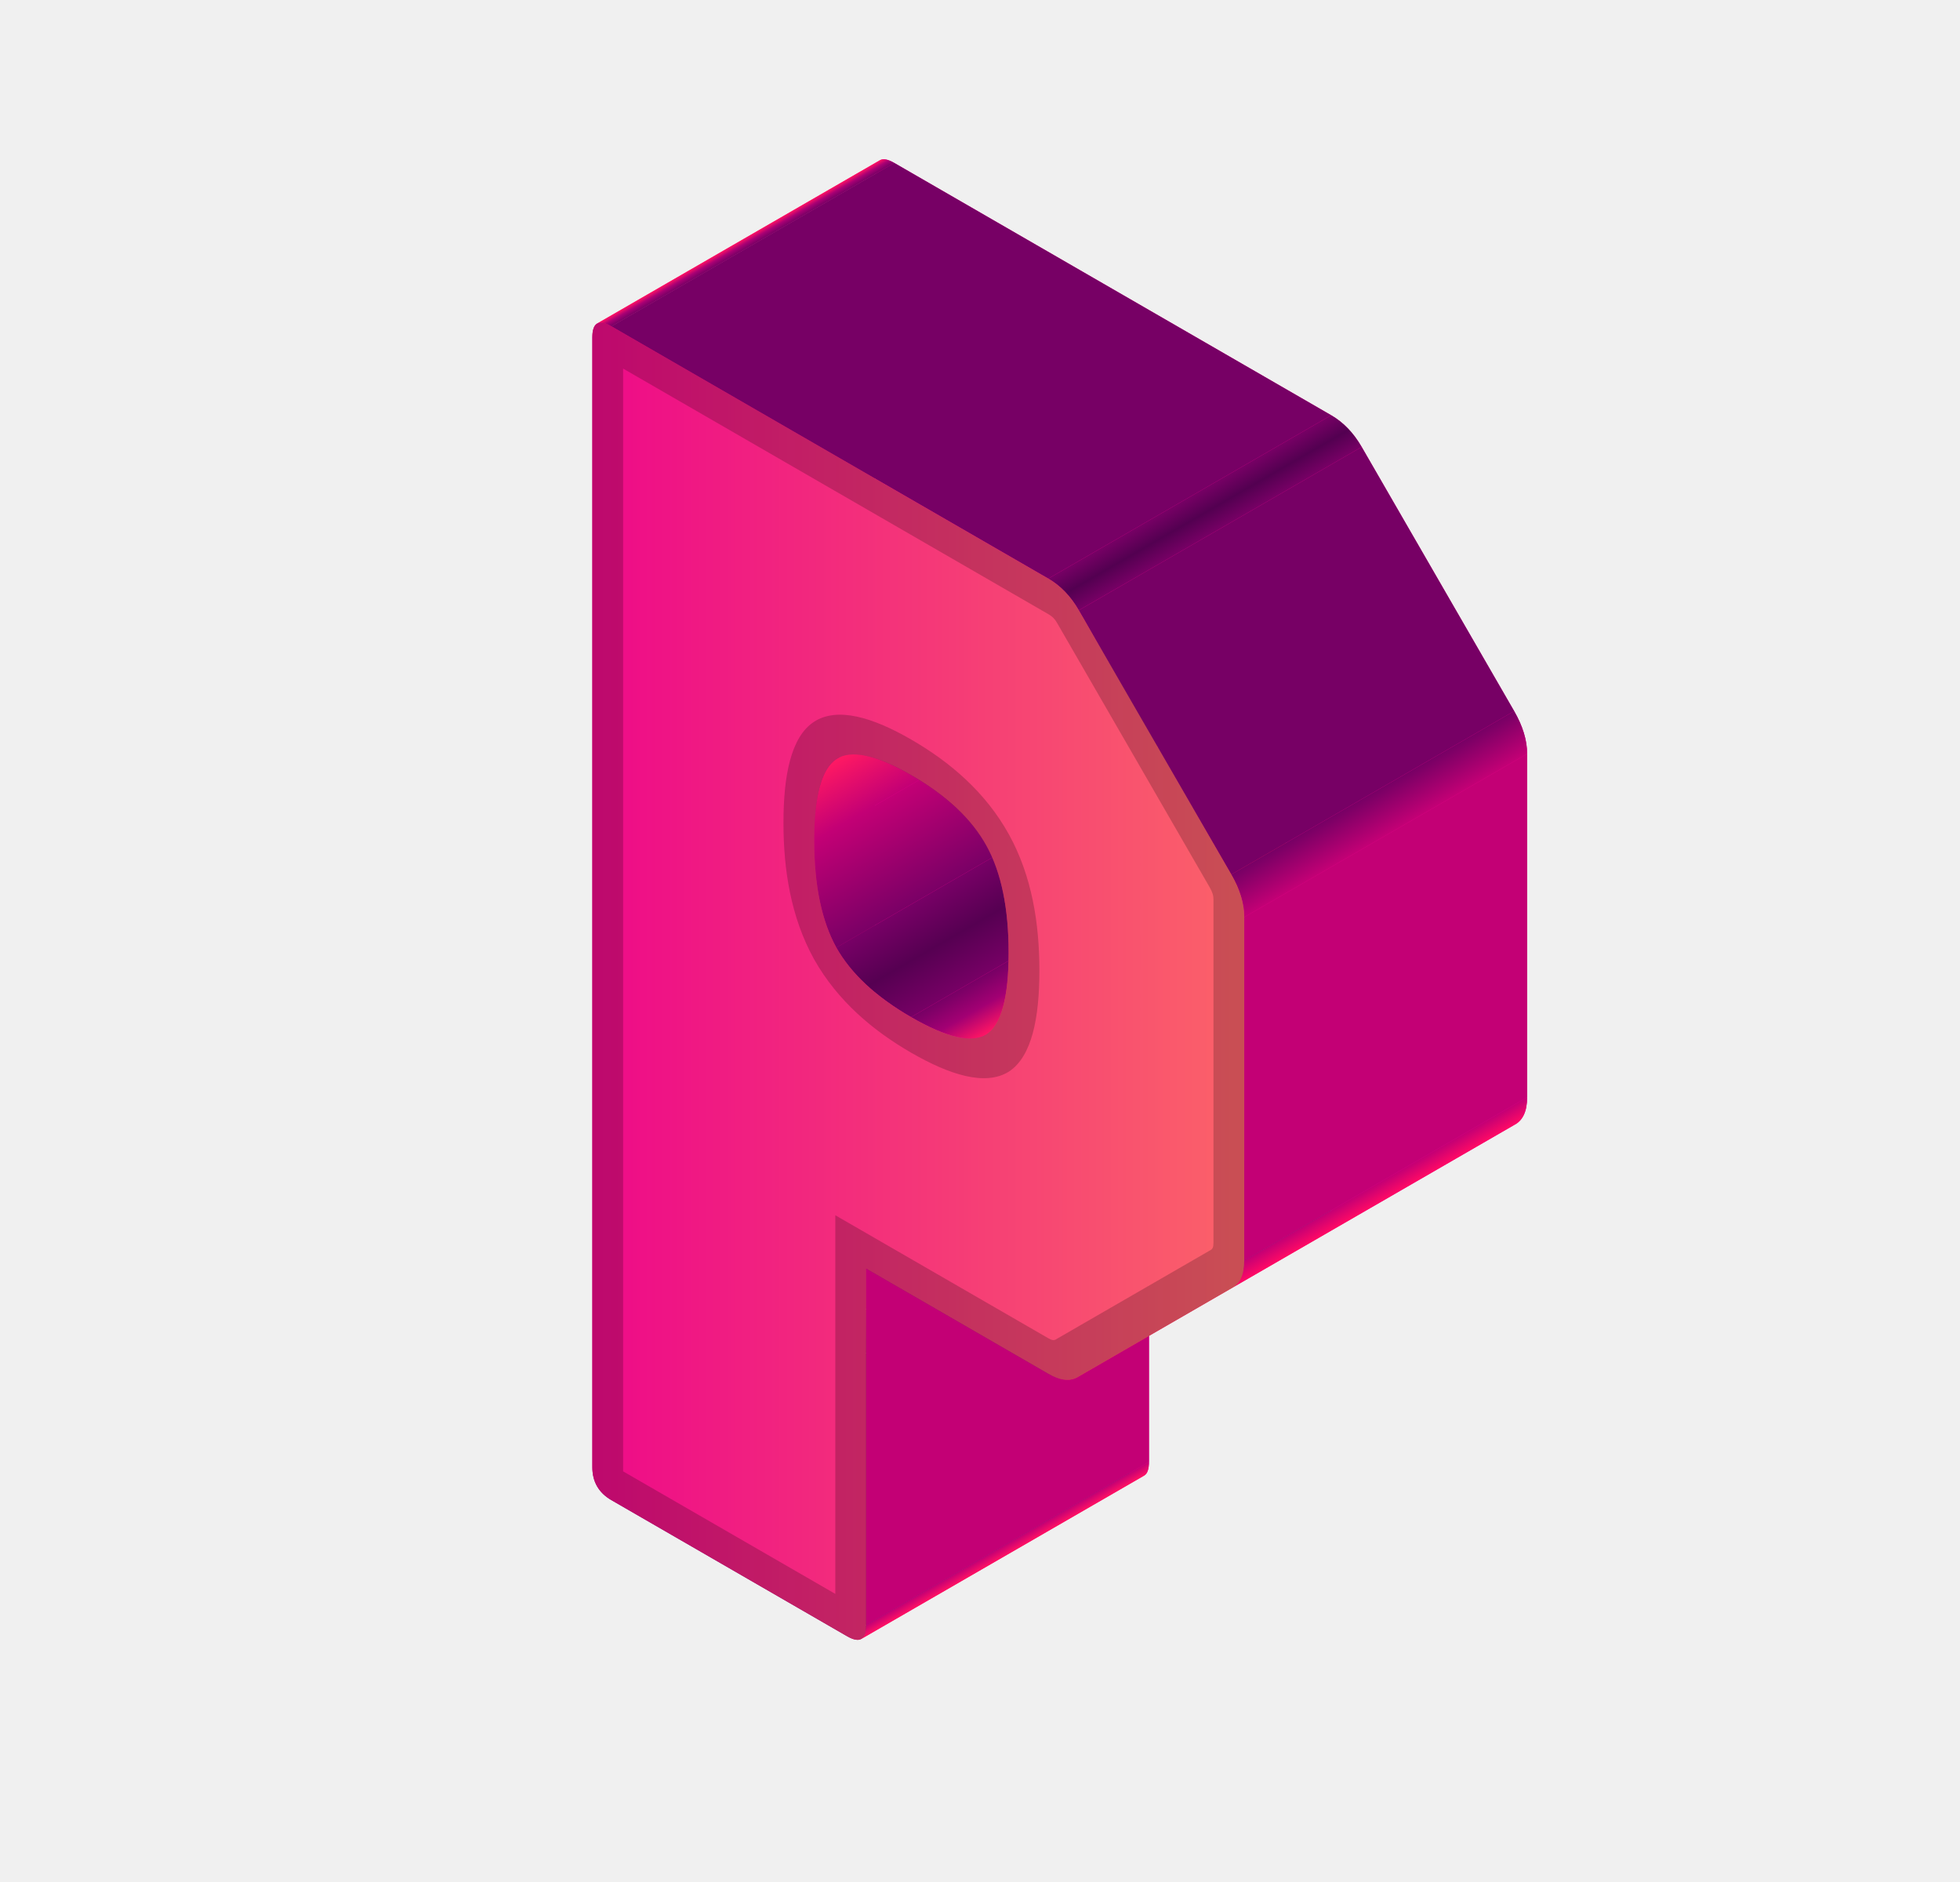
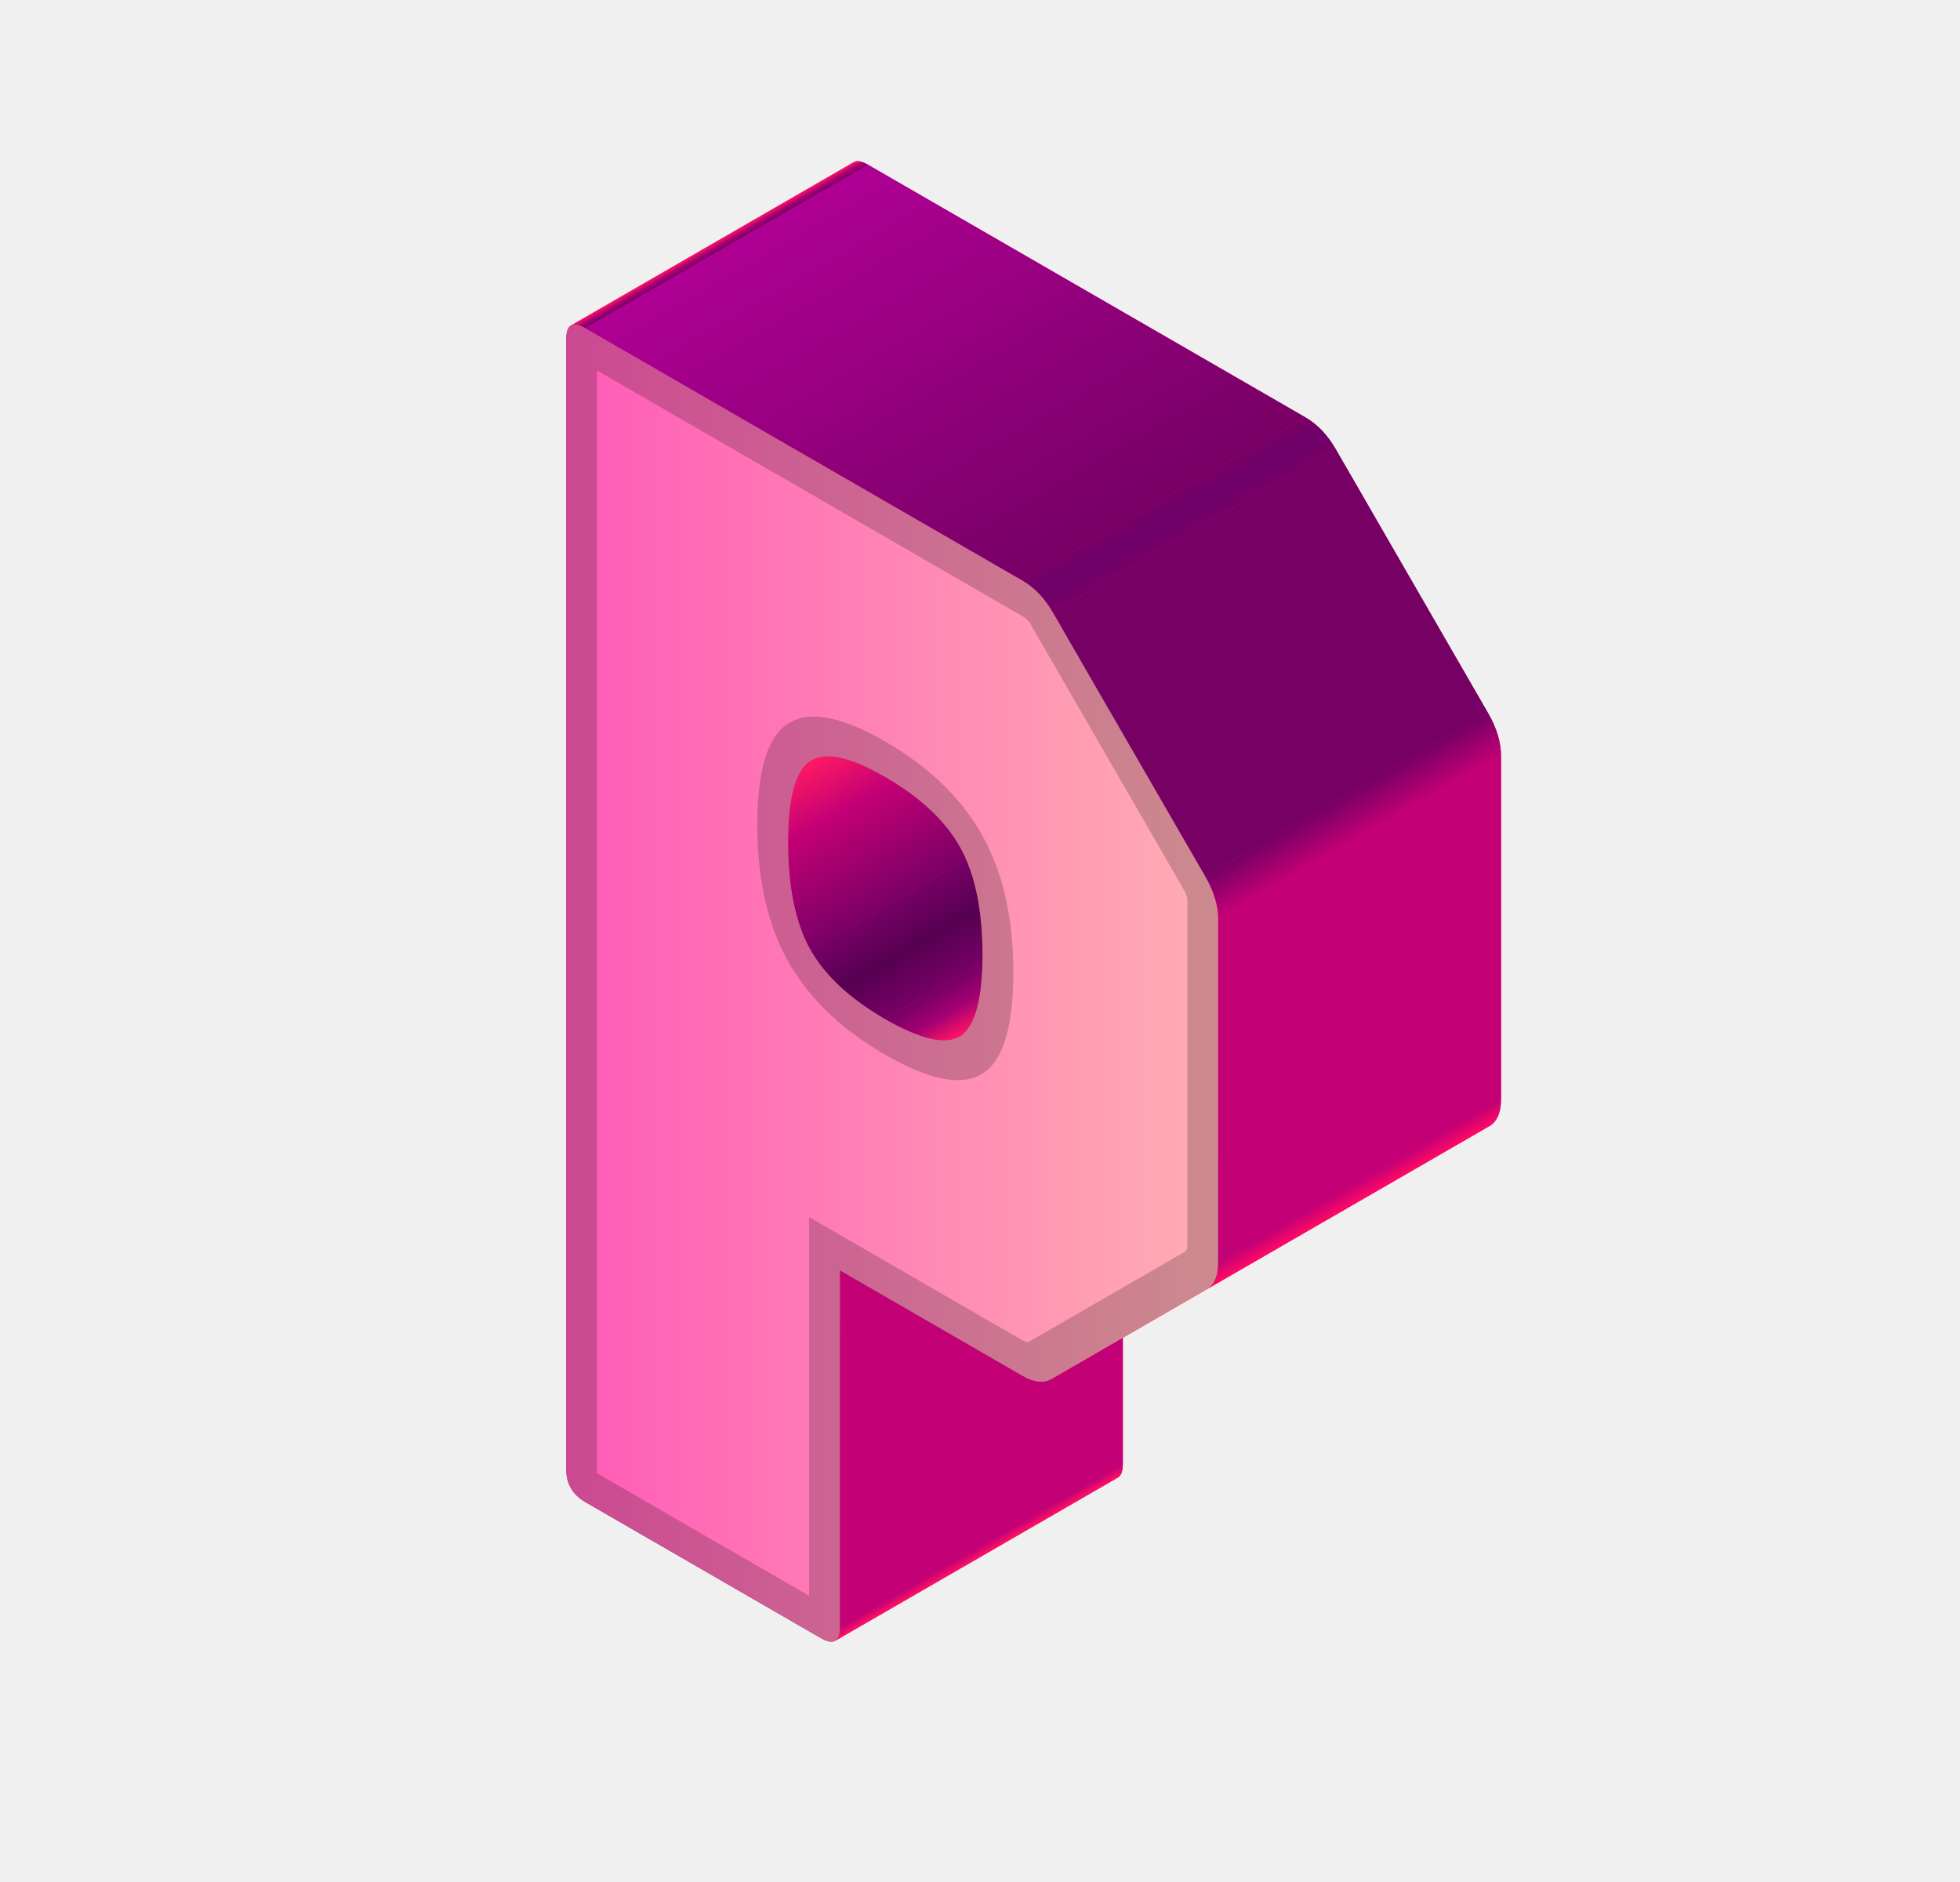
<svg xmlns="http://www.w3.org/2000/svg" width="450" height="432" viewBox="0 0 450 432" fill="none">
-   <path d="M205.327 306.842C202.41 305.157 200.951 302.631 200.951 299.262V39.931C200.951 38.247 201.316 37.194 202.045 36.773C202.774 36.352 203.869 36.563 205.327 37.405L305.63 95.315C308.431 96.932 310.765 99.357 312.632 102.591L347.641 163.23C349.625 166.666 350.617 169.934 350.617 173.033V251.863C350.617 255.097 349.625 257.219 347.641 258.23C347.641 258.23 338.889 263.283 330.137 268.336C321.384 273.389 312.632 278.443 312.632 278.443C310.765 279.655 308.431 279.453 305.63 277.836L263.793 253.682V335.544C263.793 337.228 263.429 338.281 262.699 338.702C261.97 339.123 260.876 338.913 259.417 338.07L205.327 306.842ZM274.121 195.974C282.29 200.691 288.067 202.004 291.451 199.916C294.835 197.692 296.527 191.46 296.527 181.219C296.527 170.978 294.835 162.792 291.451 156.66C288.067 150.529 282.29 145.105 274.121 140.389C266.069 135.74 260.351 134.527 256.967 136.751C253.582 138.974 251.89 145.207 251.89 155.448C251.89 165.689 253.582 173.875 256.967 180.006C260.351 186.003 266.069 191.325 274.121 195.974Z" fill="#EC008C" />
-   <path d="M136 336.762C136 340.131 137.459 342.657 140.376 344.342L205.328 306.842C202.411 305.157 200.952 302.631 200.952 299.262L136 336.762Z" fill="url(#paint0_linear_2111_3762)" />
-   <path d="M140.377 344.342L194.467 375.57L259.419 338.07L205.329 306.842L140.377 344.342Z" fill="url(#paint1_linear_2111_3762)" />
-   <path d="M194.467 375.57C195.926 376.413 197.02 376.623 197.749 376.202L262.701 338.702C261.971 339.123 260.877 338.912 259.419 338.07L194.467 375.57Z" fill="url(#paint2_linear_2111_3762)" />
-   <path d="M197.748 376.202C198.477 375.781 198.842 374.728 198.842 373.044L263.794 335.544C263.794 337.228 263.429 338.281 262.7 338.702L197.748 376.202Z" fill="url(#paint3_linear_2111_3762)" />
-   <path d="M198.842 373.044V291.182L263.794 253.682V335.544L198.842 373.044Z" fill="url(#paint4_linear_2111_3762)" />
-   <path d="M136 77.431V336.762L200.952 299.262V39.931L136 77.431Z" fill="url(#paint5_linear_2111_3762)" />
-   <path d="M198.842 291.182L240.678 315.336L305.63 277.836L263.794 253.682L198.842 291.182Z" fill="url(#paint6_linear_2111_3762)" />
-   <path d="M247.68 315.943C245.812 317.155 243.479 316.953 240.678 315.336L305.63 277.836C308.206 279.324 310.388 279.614 312.174 278.706L312.632 278.443C312.482 278.54 312.33 278.628 312.174 278.706L247.68 315.943Z" fill="url(#paint7_linear_2111_3762)" />
-   <path d="M209.17 233.474C201.118 228.825 195.4 223.503 192.016 217.506L256.968 180.006C260.352 186.003 266.07 191.325 274.122 195.974L209.17 233.474Z" fill="url(#paint8_linear_2111_3762)" />
-   <path d="M192.016 217.506C188.632 211.375 186.939 203.189 186.939 192.948L251.891 155.448C251.891 165.689 253.583 173.875 256.968 180.006L192.016 217.506Z" fill="url(#paint9_linear_2111_3762)" />
-   <path d="M226.5 237.416C223.115 239.505 217.339 238.191 209.17 233.474L274.122 195.974C282.061 200.558 287.74 201.928 291.16 200.084L291.452 199.916C291.356 199.975 291.259 200.031 291.16 200.084L226.5 237.416Z" fill="url(#paint10_linear_2111_3762)" />
-   <path d="M186.939 192.948C186.939 182.707 188.632 176.474 192.016 174.251L256.968 136.751C253.583 138.974 251.891 145.207 251.891 155.448L186.939 192.948Z" fill="url(#paint11_linear_2111_3762)" />
-   <path d="M137.094 74.273C136.365 74.695 136 75.747 136 77.432L200.952 39.932C200.952 38.247 201.317 37.195 202.046 36.773L137.094 74.273Z" fill="url(#paint12_linear_2111_3762)" />
-   <path d="M140.376 74.905C138.917 74.063 137.823 73.852 137.094 74.273L202.046 36.773C202.775 36.352 203.869 36.563 205.328 37.405L140.376 74.905Z" fill="url(#paint13_linear_2111_3762)" />
-   <path d="M231.576 218.719C231.576 228.96 229.884 235.192 226.5 237.416L291.452 199.916C294.836 197.692 296.528 191.46 296.528 181.219L231.576 218.719Z" fill="url(#paint14_linear_2111_3762)" />
-   <path d="M209.17 177.889C201.572 173.502 196.052 172.175 192.61 173.908L192.016 174.251C192.206 174.126 192.404 174.011 192.61 173.908L256.968 136.751C260.352 134.527 266.07 135.74 274.122 140.389L209.17 177.889Z" fill="url(#paint15_linear_2111_3762)" />
-   <path d="M226.5 194.16C229.884 200.292 231.576 208.478 231.576 218.719L296.528 181.219C296.528 170.978 294.836 162.792 291.452 156.66L226.5 194.16Z" fill="url(#paint16_linear_2111_3762)" />
-   <path d="M209.17 177.889C217.339 182.605 223.115 188.029 226.5 194.16L291.452 156.66C288.067 150.529 282.291 145.105 274.122 140.389L209.17 177.889Z" fill="url(#paint17_linear_2111_3762)" />
-   <path d="M283.147 295.466C284.826 294.373 285.665 292.338 285.665 289.363L350.617 251.863C350.617 255.097 349.625 257.219 347.641 258.23L283.147 295.466C283.001 295.561 282.848 295.649 282.689 295.73L283.147 295.466Z" fill="url(#paint18_linear_2111_3762)" />
-   <path d="M240.679 132.815L140.377 74.905L205.329 37.405L305.631 95.315L240.679 132.815Z" fill="url(#paint19_linear_2111_3762)" />
-   <path d="M285.666 289.363V210.533L350.618 173.033V251.863L285.666 289.363Z" fill="url(#paint20_linear_2111_3762)" />
-   <path d="M247.68 140.091C245.812 136.857 243.479 134.432 240.678 132.815L305.63 95.315C308.43 96.932 310.764 99.357 312.632 102.591L247.68 140.091Z" fill="url(#paint21_linear_2111_3762)" />
-   <path d="M285.665 210.533C285.665 207.434 284.673 204.166 282.689 200.73L347.641 163.23C349.625 166.666 350.617 169.934 350.617 173.033L285.665 210.533Z" fill="url(#paint22_linear_2111_3762)" />
-   <path d="M282.689 200.73L247.68 140.091L312.632 102.591L347.641 163.23L282.689 200.73Z" fill="url(#paint23_linear_2111_3762)" />
+   <path d="M199.327 307.279C196.41 305.594 194.951 303.068 194.951 299.699V40.369C194.951 38.684 195.316 37.632 196.045 37.211C196.774 36.789 197.869 37 199.327 37.842L299.63 95.752C302.431 97.369 304.765 99.794 306.632 103.028L341.641 163.667C343.625 167.103 344.617 170.371 344.617 173.47V252.3C344.617 255.534 343.625 257.656 341.641 258.667C341.641 258.667 332.889 263.72 324.137 268.773C315.384 273.827 306.632 278.88 306.632 278.88C304.765 280.093 302.431 279.89 299.63 278.273L257.793 254.119V335.981C257.793 337.665 257.429 338.718 256.699 339.139C255.97 339.56 254.876 339.35 253.417 338.508L199.327 307.279ZM268.121 196.412C276.29 201.128 282.067 202.442 285.451 200.353C288.835 198.13 290.527 191.897 290.527 181.656C290.527 171.415 288.835 163.229 285.451 157.098C282.067 150.966 276.29 145.543 268.121 140.826C260.069 136.177 254.351 134.965 250.967 137.188C247.582 139.412 245.89 145.644 245.89 155.885C245.89 166.126 247.582 174.312 250.967 180.443C254.351 186.44 260.069 191.763 268.121 196.412Z" fill="#EC008C" />
+   <path d="M130 337.199C130 340.568 131.459 343.094 134.376 344.779L199.328 307.279C196.411 305.594 194.952 303.068 194.952 299.699L130 337.199Z" fill="url(#paint0_linear_2111_3762)" />
+   <path d="M134.377 344.779L188.467 376.008L253.419 338.508L199.329 307.279L134.377 344.779Z" fill="url(#paint1_linear_2111_3762)" />
+   <path d="M188.467 376.008C189.926 376.85 191.02 377.06 191.749 376.639L256.701 339.139C255.971 339.56 254.877 339.35 253.419 338.508L188.467 376.008Z" fill="url(#paint2_linear_2111_3762)" />
+   <path d="M191.748 376.639C192.477 376.218 192.842 375.165 192.842 373.481L257.794 335.981C257.794 337.665 257.429 338.718 256.7 339.139L191.748 376.639Z" fill="url(#paint3_linear_2111_3762)" />
+   <path d="M192.842 373.481V291.619L257.794 254.119V335.981L192.842 373.481Z" fill="url(#paint4_linear_2111_3762)" />
+   <path d="M130 77.869V337.199L194.952 299.699V40.369L130 77.869Z" fill="url(#paint5_linear_2111_3762)" />
+   <path d="M192.842 291.619L234.678 315.773L299.63 278.273L257.794 254.119L192.842 291.619Z" fill="url(#paint6_linear_2111_3762)" />
+   <path d="M241.68 316.38C239.812 317.593 237.479 317.39 234.678 315.773L299.63 278.273C302.206 279.761 304.388 280.051 306.174 279.144L306.632 278.88C306.482 278.977 306.33 279.065 306.174 279.144L241.68 316.38Z" fill="url(#paint7_linear_2111_3762)" />
+   <path d="M203.17 233.912C195.118 229.263 189.4 223.94 186.016 217.943L250.968 180.443C254.352 186.44 260.07 191.763 268.122 196.412L203.17 233.912Z" fill="url(#paint8_linear_2111_3762)" />
+   <path d="M186.016 217.944C182.632 211.812 180.939 203.626 180.939 193.385L245.891 155.885C245.891 166.126 247.583 174.312 250.968 180.444L186.016 217.944Z" fill="url(#paint9_linear_2111_3762)" />
+   <path d="M220.5 237.853C217.115 239.942 211.339 238.628 203.17 233.912L268.122 196.412C276.061 200.995 281.74 202.365 285.16 200.522L285.452 200.353C285.356 200.412 285.259 200.468 285.16 200.522L220.5 237.853Z" fill="url(#paint10_linear_2111_3762)" />
+   <path d="M180.939 193.385C180.939 183.144 182.632 176.912 186.016 174.688L250.968 137.188C247.583 139.412 245.891 145.644 245.891 155.885L180.939 193.385Z" fill="url(#paint11_linear_2111_3762)" />
+   <path d="M131.094 74.711C130.365 75.132 130 76.185 130 77.869L194.952 40.369C194.952 38.685 195.317 37.632 196.046 37.211L131.094 74.711Z" fill="url(#paint12_linear_2111_3762)" />
+   <path d="M134.376 75.342C132.917 74.5 131.823 74.29 131.094 74.71L196.046 37.211C196.775 36.789 197.869 37 199.328 37.842L134.376 75.342Z" fill="url(#paint13_linear_2111_3762)" />
+   <path d="M225.576 219.156C225.576 229.397 223.884 235.63 220.5 237.853L285.452 200.353C288.836 198.13 290.528 191.897 290.528 181.656L225.576 219.156Z" fill="url(#paint14_linear_2111_3762)" />
+   <path d="M203.17 178.326C195.572 173.939 190.052 172.612 186.61 174.345L186.016 174.688C186.206 174.563 186.404 174.449 186.61 174.345L250.968 137.188C254.352 134.965 260.07 136.177 268.122 140.826L203.17 178.326Z" fill="url(#paint15_linear_2111_3762)" />
+   <path d="M220.5 194.598C223.884 200.729 225.576 208.915 225.576 219.156L290.528 181.656C290.528 171.415 288.836 163.229 285.452 157.098L220.5 194.598Z" fill="url(#paint16_linear_2111_3762)" />
+   <path d="M203.17 178.326C211.339 183.043 217.115 188.467 220.5 194.598L285.452 157.098C282.067 150.967 276.291 145.543 268.122 140.826L203.17 178.326Z" fill="url(#paint17_linear_2111_3762)" />
+   <path d="M277.147 295.903C278.826 294.81 279.665 292.775 279.665 289.8L344.617 252.3C344.617 255.534 343.625 257.656 341.641 258.667L277.147 295.903C277.001 295.998 276.848 296.086 276.689 296.167L277.147 295.903Z" fill="url(#paint18_linear_2111_3762)" />
+   <path d="M234.679 133.252L134.377 75.342L199.329 37.842L299.631 95.752L234.679 133.252Z" fill="url(#paint19_linear_2111_3762)" />
+   <path d="M279.666 289.8V210.97L344.618 173.47V252.3L279.666 289.8Z" fill="url(#paint20_linear_2111_3762)" />
+   <path d="M241.68 140.528C239.812 137.294 237.479 134.869 234.678 133.252L299.63 95.752C302.43 97.369 304.764 99.794 306.632 103.028L241.68 140.528Z" fill="url(#paint21_linear_2111_3762)" />
+   <path d="M279.665 210.97C279.665 207.871 278.673 204.603 276.689 201.167L341.641 163.667C343.625 167.103 344.617 170.371 344.617 173.47L279.665 210.97Z" fill="url(#paint22_linear_2111_3762)" />
+   <path d="M276.689 201.167L241.68 140.528L306.632 103.028L341.641 163.667L276.689 201.167Z" fill="url(#paint23_linear_2111_3762)" />
  <mask id="path-27-inside-1_2111_3762" fill="white">
-     <path d="M140.376 344.342C137.459 342.657 136 340.131 136 336.762V77.431C136 74.063 137.459 73.221 140.376 74.905L240.679 132.815C243.479 134.432 245.813 136.857 247.681 140.091L282.69 200.73C284.674 204.166 285.666 207.434 285.666 210.533V289.363C285.666 292.597 284.674 294.719 282.69 295.73L247.681 315.943C245.813 317.155 243.479 316.953 240.679 315.336L198.842 291.182V373.044C198.842 376.413 197.383 377.255 194.466 375.57L140.376 344.342ZM209.17 233.474C217.339 238.191 223.116 239.504 226.5 237.416C229.884 235.192 231.576 228.96 231.576 218.719C231.576 208.478 229.884 200.292 226.5 194.16C223.116 188.029 217.339 182.605 209.17 177.889C201.118 173.24 195.4 172.027 192.015 174.251C188.631 176.474 186.939 182.707 186.939 192.948C186.939 203.189 188.631 211.375 192.015 217.506C195.4 223.503 201.118 228.825 209.17 233.474Z" />
+     <path d="M134.376 344.779C131.459 343.094 130 340.568 130 337.199V77.869C130 74.5 131.459 73.658 134.376 75.342L234.679 133.252C237.479 134.869 239.813 137.294 241.681 140.528L276.69 201.167C278.674 204.603 279.666 207.871 279.666 210.97V289.8C279.666 293.034 278.674 295.156 276.69 296.167L241.681 316.38C239.813 317.593 237.479 317.39 234.679 315.773L192.842 291.619V373.481C192.842 376.85 191.383 377.692 188.466 376.008L134.376 344.779ZM203.17 233.912C211.339 238.628 217.116 239.942 220.5 237.853C223.884 235.63 225.576 229.397 225.576 219.156C225.576 208.915 223.884 200.729 220.5 194.598C217.116 188.466 211.339 183.043 203.17 178.326C195.118 173.677 189.4 172.465 186.015 174.688C182.631 176.912 180.939 183.144 180.939 193.385C180.939 203.626 182.631 211.812 186.015 217.943C189.4 223.94 195.118 229.263 203.17 233.912Z" />
  </mask>
-   <path d="M140.376 344.342C137.459 342.657 136 340.131 136 336.762V77.431C136 74.063 137.459 73.221 140.376 74.905L240.679 132.815C243.479 134.432 245.813 136.857 247.681 140.091L282.69 200.73C284.674 204.166 285.666 207.434 285.666 210.533V289.363C285.666 292.597 284.674 294.719 282.69 295.73L247.681 315.943C245.813 317.155 243.479 316.953 240.679 315.336L198.842 291.182V373.044C198.842 376.413 197.383 377.255 194.466 375.57L140.376 344.342ZM209.17 233.474C217.339 238.191 223.116 239.504 226.5 237.416C229.884 235.192 231.576 228.96 231.576 218.719C231.576 208.478 229.884 200.292 226.5 194.16C223.116 188.029 217.339 182.605 209.17 177.889C201.118 173.24 195.4 172.027 192.015 174.251C188.631 176.474 186.939 182.707 186.939 192.948C186.939 203.189 188.631 211.375 192.015 217.506C195.4 223.503 201.118 228.825 209.17 233.474Z" fill="url(#paint24_linear_2111_3762)" />
-   <path d="M247.681 140.091L242.688 142.974L242.688 142.974L247.681 140.091ZM282.69 200.73L287.682 197.847L287.682 197.847L282.69 200.73ZM282.69 295.73L277.851 287L277.773 287.039L277.698 287.083L282.69 295.73ZM247.681 315.943L242.688 307.296L242.613 307.339L242.539 307.387L247.681 315.943ZM198.842 291.182V283.03L191.782 278.953V287.106L198.842 291.182ZM226.5 237.416L231.576 246.013L231.616 245.988L231.656 245.962L226.5 237.416ZM226.5 194.16L221.344 196.753L221.344 196.753L226.5 194.16ZM192.015 174.251L197.171 182.797L197.171 182.797L192.015 174.251ZM192.015 217.506L186.859 220.099L186.899 220.17L186.939 220.242L192.015 217.506ZM140.376 344.342V336.189C140.006 335.975 141.025 336.462 142.086 338.301C143.148 340.14 143.06 341.266 143.06 340.838L136 336.762L128.94 332.686C128.94 335.627 129.581 339.7 132.102 344.066C134.622 348.431 137.829 351.023 140.376 352.494V344.342ZM136 336.762L143.06 340.838V81.508L136 77.431L128.94 73.355V332.686L136 336.762ZM136 77.431L143.06 81.508C143.06 81.08 143.148 82.307 142.086 82.92C141.025 83.533 140.006 82.843 140.376 83.057V74.905V66.753C137.829 65.282 134.622 64.171 132.102 65.626C129.581 67.082 128.94 70.414 128.94 73.355L136 77.431ZM140.376 74.905V83.057L240.679 140.967V132.815V124.662L140.376 66.753V74.905ZM240.679 132.815V140.967C241.733 141.576 242.232 142.183 242.688 142.974L247.681 140.091L252.673 137.209C249.395 131.532 245.226 127.288 240.679 124.662V132.815ZM247.681 140.091L242.688 142.974L277.698 203.612L282.69 200.73L287.682 197.847L252.673 137.209L247.681 140.091ZM282.69 200.73L277.698 203.612C278.425 204.871 278.606 205.626 278.606 206.457L285.666 210.533L292.726 214.609C292.726 209.241 290.924 203.461 287.682 197.847L282.69 200.73ZM285.666 210.533L278.606 206.457V285.287L285.666 289.363L292.726 293.439V214.609L285.666 210.533ZM285.666 289.363L278.606 285.287C278.606 286.344 278.373 286.734 277.851 287L282.69 295.73L287.529 304.46C290.975 302.705 292.726 298.85 292.726 293.439L285.666 289.363ZM282.69 295.73L277.698 287.083L242.688 307.296L247.681 315.943L252.673 324.589L287.682 304.377L282.69 295.73ZM247.681 315.943L242.539 307.387C242.048 307.706 241.594 307.713 240.679 307.184V315.336V323.489C245.364 326.194 249.579 326.605 252.822 324.498L247.681 315.943ZM240.679 315.336V307.184L198.842 283.03V291.182V299.334L240.679 323.489V315.336ZM198.842 291.182L191.782 287.106V368.968L198.842 373.044L205.902 377.12V295.258L198.842 291.182ZM198.842 373.044L191.782 368.968C191.782 369.395 191.694 368.168 192.756 367.555C193.817 366.942 194.836 367.632 194.466 367.418V375.57V383.723C197.013 385.193 200.22 386.304 202.74 384.849C205.261 383.394 205.902 380.061 205.902 377.12L198.842 373.044ZM194.466 375.57V367.418L140.376 336.189V344.342V352.494L194.466 383.723V375.57ZM209.17 233.474V241.627C218.024 246.738 226.199 249.331 231.576 246.013L226.5 237.416L221.424 228.819C220.032 229.678 216.654 229.643 209.17 225.322V233.474ZM226.5 237.416L231.656 245.962C236.923 242.501 238.636 233.622 238.636 222.795L231.576 218.719L224.516 214.643C224.516 224.298 222.845 227.884 221.344 228.87L226.5 237.416ZM231.576 218.719L238.636 222.795C238.636 211.968 236.923 201.111 231.656 191.568L226.5 194.16L221.344 196.753C222.845 199.472 224.516 204.988 224.516 214.643L231.576 218.719ZM226.5 194.16L231.656 191.568C226.286 181.84 218.076 174.879 209.17 169.737V177.889V186.042C216.602 190.332 219.945 194.219 221.344 196.753L226.5 194.16ZM209.17 177.889V169.737C200.344 164.641 192.214 162.187 186.859 165.705L192.015 174.251L197.171 182.797C198.585 181.868 201.892 181.839 209.17 186.042V177.889ZM192.015 174.251L186.859 165.705C181.592 169.166 179.879 178.044 179.879 188.872L186.939 192.948L193.999 197.024C193.999 187.369 195.67 183.783 197.171 182.797L192.015 174.251ZM186.939 192.948L179.879 188.872C179.879 199.699 181.592 210.555 186.859 220.099L192.015 217.506L197.171 214.914C195.67 212.195 193.999 206.679 193.999 197.024L186.939 192.948ZM192.015 217.506L186.939 220.242C192.301 229.743 200.397 236.562 209.17 241.627V233.474V225.322C201.839 221.089 198.498 217.262 197.091 214.771L192.015 217.506Z" fill="black" fill-opacity="0.2" mask="url(#path-27-inside-1_2111_3762)" />
+   <path d="M134.376 344.779C131.459 343.094 130 340.568 130 337.199V77.869C130 74.5 131.459 73.658 134.376 75.342L234.679 133.252C237.479 134.869 239.813 137.294 241.681 140.528L276.69 201.167C278.674 204.603 279.666 207.871 279.666 210.97V289.8C279.666 293.034 278.674 295.156 276.69 296.167L241.681 316.38C239.813 317.593 237.479 317.39 234.679 315.773L192.842 291.619V373.481C192.842 376.85 191.383 377.692 188.466 376.008L134.376 344.779ZM203.17 233.912C211.339 238.628 217.116 239.942 220.5 237.853C223.884 235.63 225.576 229.397 225.576 219.156C225.576 208.915 223.884 200.729 220.5 194.598C217.116 188.466 211.339 183.043 203.17 178.326C195.118 173.677 189.4 172.465 186.015 174.688C182.631 176.912 180.939 183.144 180.939 193.385C180.939 203.626 182.631 211.812 186.015 217.943C189.4 223.94 195.118 229.263 203.17 233.912Z" fill="url(#paint24_linear_2111_3762)" />
+   <path d="M241.681 140.528L236.688 143.411L236.688 143.411L241.681 140.528ZM276.69 201.167L281.682 198.285L281.682 198.285L276.69 201.167ZM276.69 296.167L271.851 287.437L271.773 287.476L271.698 287.52L276.69 296.167ZM241.681 316.38L236.688 307.733L236.613 307.777L236.539 307.824L241.681 316.38ZM192.842 291.619V283.467L185.782 279.391V287.543L192.842 291.619ZM220.5 237.853L225.576 246.45L225.616 246.425L225.656 246.399L220.5 237.853ZM220.5 194.598L215.344 197.19L215.344 197.19L220.5 194.598ZM186.015 174.688L191.171 183.234L191.171 183.234L186.015 174.688ZM186.015 217.943L180.859 220.536L180.899 220.608L180.939 220.679L186.015 217.943ZM134.376 344.779V336.626C134.006 336.413 135.025 336.899 136.086 338.738C137.148 340.577 137.06 341.703 137.06 341.275L130 337.199L122.94 333.123C122.94 336.064 123.581 340.137 126.102 344.503C128.622 348.868 131.829 351.461 134.376 352.931V344.779ZM130 337.199L137.06 341.275V81.945L130 77.869L122.94 73.793V333.123L130 337.199ZM130 77.869L137.06 81.945C137.06 81.517 137.148 82.745 136.086 83.358C135.025 83.97 134.006 83.281 134.376 83.495V75.342V67.19C131.829 65.719 128.622 64.609 126.102 66.064C123.581 67.519 122.94 70.852 122.94 73.793L130 77.869ZM134.376 75.342V83.495L234.679 141.404V133.252V125.099L134.376 67.19V75.342ZM234.679 133.252V141.404C235.733 142.013 236.232 142.62 236.688 143.411L241.681 140.528L246.673 137.646C243.395 131.969 239.226 127.725 234.679 125.099V133.252ZM241.681 140.528L236.688 143.411L271.698 204.049L276.69 201.167L281.682 198.285L246.673 137.646L241.681 140.528ZM276.69 201.167L271.698 204.049C272.425 205.308 272.606 206.063 272.606 206.894L279.666 210.97L286.726 215.046C286.726 209.678 284.924 203.898 281.682 198.285L276.69 201.167ZM279.666 210.97L272.606 206.894V285.724L279.666 289.8L286.726 293.876V215.046L279.666 210.97ZM279.666 289.8L272.606 285.724C272.606 286.781 272.373 287.171 271.851 287.437L276.69 296.167L281.529 304.897C284.975 303.142 286.726 299.287 286.726 293.876L279.666 289.8ZM276.69 296.167L271.698 287.52L236.688 307.733L241.681 316.38L246.673 325.027L281.682 304.814L276.69 296.167ZM241.681 316.38L236.539 307.824C236.048 308.143 235.594 308.15 234.679 307.621V315.773V323.926C239.364 326.631 243.579 327.042 246.822 324.935L241.681 316.38ZM234.679 315.773V307.621L192.842 283.467V291.619V299.772L234.679 323.926V315.773ZM192.842 291.619L185.782 287.543V369.405L192.842 373.481L199.902 377.557V295.695L192.842 291.619ZM192.842 373.481L185.782 369.405C185.782 369.833 185.694 368.605 186.756 367.992C187.817 367.379 188.836 368.069 188.466 367.855V376.008V384.16C191.013 385.63 194.22 386.741 196.74 385.286C199.261 383.831 199.902 380.498 199.902 377.557L192.842 373.481ZM188.466 376.008V367.855L134.376 336.626V344.779V352.931L188.466 384.16V376.008ZM203.17 233.912V242.064C212.024 247.176 220.199 249.769 225.576 246.45L220.5 237.853L215.424 229.256C214.032 230.115 210.654 230.08 203.17 225.759V233.912ZM220.5 237.853L225.656 246.399C230.923 242.938 232.636 234.06 232.636 223.232L225.576 219.156L218.516 215.08C218.516 224.735 216.845 228.321 215.344 229.307L220.5 237.853ZM225.576 219.156L232.636 223.232C232.636 212.405 230.923 201.549 225.656 192.005L220.5 194.598L215.344 197.19C216.845 199.909 218.516 205.425 218.516 215.08L225.576 219.156ZM220.5 194.598L225.656 192.005C220.286 182.277 212.076 175.316 203.17 170.174V178.326V186.479C210.602 190.77 213.945 194.656 215.344 197.19L220.5 194.598ZM203.17 178.326V170.174C194.344 165.078 186.214 162.624 180.859 166.142L186.015 174.688L191.171 183.234C192.585 182.305 195.892 182.277 203.17 186.479V178.326ZM186.015 174.688L180.859 166.142C175.592 169.603 173.879 178.482 173.879 189.309L180.939 193.385L187.999 197.461C187.999 187.806 189.67 184.22 191.171 183.234L186.015 174.688ZM180.939 193.385L173.879 189.309C173.879 200.136 175.592 210.993 180.859 220.536L186.015 217.943L191.171 215.351C189.67 212.632 187.999 207.116 187.999 197.461L180.939 193.385ZM186.015 217.943L180.939 220.679C186.301 230.18 194.397 236.999 203.17 242.064V233.912V225.759C195.839 221.526 192.498 217.7 191.091 215.208L186.015 217.943Z" fill="black" fill-opacity="0.2" mask="url(#path-27-inside-1_2111_3762)" />
  <defs>
-     <linearGradient id="paint0_linear_2111_3762" x1="122.218" y1="344.719" x2="126.594" y2="352.299" gradientUnits="userSpaceOnUse">
+     <linearGradient id="paint0_linear_2111_3762" x1="116.218" y1="345.156" x2="120.594" y2="352.736" gradientUnits="userSpaceOnUse">
      <stop stop-color="#C30075" />
      <stop offset="1" stop-color="#770065" />
    </linearGradient>
-     <linearGradient id="paint1_linear_2111_3762" x1="105.068" y1="364.727" x2="132.113" y2="411.57" gradientUnits="userSpaceOnUse">
+     <linearGradient id="paint1_linear_2111_3762" x1="99.068" y1="365.164" x2="126.113" y2="412.007" gradientUnits="userSpaceOnUse">
      <stop stop-color="#770065" />
      <stop offset="1" stop-color="#770065" />
    </linearGradient>
-     <linearGradient id="paint2_linear_2111_3762" x1="181.158" y1="383.254" x2="182.253" y2="385.149" gradientUnits="userSpaceOnUse">
+     <linearGradient id="paint2_linear_2111_3762" x1="175.158" y1="383.691" x2="176.253" y2="385.586" gradientUnits="userSpaceOnUse">
      <stop stop-color="#770065" />
      <stop offset="0.5" stop-color="#A80074" />
      <stop offset="1" stop-color="#FF1164" />
    </linearGradient>
-     <linearGradient id="paint3_linear_2111_3762" x1="185.661" y1="380.654" x2="186.755" y2="382.549" gradientUnits="userSpaceOnUse">
+     <linearGradient id="paint3_linear_2111_3762" x1="179.661" y1="381.091" x2="180.755" y2="382.986" gradientUnits="userSpaceOnUse">
      <stop stop-color="#C30075" />
      <stop offset="1" stop-color="#FF1164" />
    </linearGradient>
-     <linearGradient id="paint4_linear_2111_3762" x1="186.955" y1="298.045" x2="222.402" y2="359.441" gradientUnits="userSpaceOnUse">
+     <linearGradient id="paint4_linear_2111_3762" x1="180.955" y1="298.482" x2="216.402" y2="359.878" gradientUnits="userSpaceOnUse">
      <stop stop-color="#C30075" />
      <stop offset="1" stop-color="#C30075" />
    </linearGradient>
-     <linearGradient id="paint5_linear_2111_3762" x1="124.113" y1="84.294" x2="236.406" y2="278.792" gradientUnits="userSpaceOnUse">
+     <linearGradient id="paint5_linear_2111_3762" x1="118.113" y1="84.732" x2="230.406" y2="279.229" gradientUnits="userSpaceOnUse">
      <stop stop-color="#C30075" />
      <stop offset="1" stop-color="#C30075" />
    </linearGradient>
-     <linearGradient id="paint6_linear_2111_3762" x1="168.839" y1="308.504" x2="189.757" y2="344.735" gradientUnits="userSpaceOnUse">
+     <linearGradient id="paint6_linear_2111_3762" x1="162.839" y1="308.941" x2="183.757" y2="345.173" gradientUnits="userSpaceOnUse">
      <stop stop-color="#770065" />
      <stop offset="1" stop-color="#770065" />
    </linearGradient>
-     <linearGradient id="paint7_linear_2111_3762" x1="225.759" y1="323.95" x2="227.772" y2="327.436" gradientUnits="userSpaceOnUse">
+     <linearGradient id="paint7_linear_2111_3762" x1="219.759" y1="324.387" x2="221.772" y2="327.874" gradientUnits="userSpaceOnUse">
      <stop stop-color="#770065" />
      <stop offset="0.5" stop-color="#B70075" />
      <stop offset="1" stop-color="#FF1863" />
    </linearGradient>
-     <linearGradient id="paint8_linear_2111_3762" x1="172.7" y1="228.658" x2="183.903" y2="248.062" gradientUnits="userSpaceOnUse">
+     <linearGradient id="paint8_linear_2111_3762" x1="166.7" y1="229.095" x2="177.903" y2="248.499" gradientUnits="userSpaceOnUse">
      <stop stop-color="#780066" />
      <stop offset="0.5" stop-color="#560052" />
      <stop offset="1" stop-color="#770065" />
    </linearGradient>
-     <linearGradient id="paint9_linear_2111_3762" x1="172.854" y1="201.08" x2="184.758" y2="221.697" gradientUnits="userSpaceOnUse">
+     <linearGradient id="paint9_linear_2111_3762" x1="166.854" y1="201.517" x2="178.758" y2="222.134" gradientUnits="userSpaceOnUse">
      <stop stop-color="#C30075" />
      <stop offset="1" stop-color="#7A0066" />
    </linearGradient>
-     <linearGradient id="paint10_linear_2111_3762" x1="189.779" y1="244.67" x2="195.818" y2="255.13" gradientUnits="userSpaceOnUse">
+     <linearGradient id="paint10_linear_2111_3762" x1="183.779" y1="245.107" x2="189.818" y2="255.567" gradientUnits="userSpaceOnUse">
      <stop stop-color="#770065" />
      <stop offset="0.5" stop-color="#A30073" />
      <stop offset="1" stop-color="#FF1564" />
    </linearGradient>
-     <linearGradient id="paint11_linear_2111_3762" x1="174.123" y1="184.581" x2="180.95" y2="196.406" gradientUnits="userSpaceOnUse">
+     <linearGradient id="paint11_linear_2111_3762" x1="168.123" y1="185.018" x2="174.95" y2="196.843" gradientUnits="userSpaceOnUse">
      <stop stop-color="#FF1963" />
      <stop offset="1" stop-color="#C30075" />
    </linearGradient>
-     <linearGradient id="paint12_linear_2111_3762" x1="123.913" y1="81.884" x2="125.007" y2="83.778" gradientUnits="userSpaceOnUse">
+     <linearGradient id="paint12_linear_2111_3762" x1="117.913" y1="82.321" x2="119.007" y2="84.216" gradientUnits="userSpaceOnUse">
      <stop stop-color="#FF1164" />
      <stop offset="1" stop-color="#C30075" />
    </linearGradient>
-     <linearGradient id="paint13_linear_2111_3762" x1="123.877" y1="81.904" x2="124.971" y2="83.799" gradientUnits="userSpaceOnUse">
+     <linearGradient id="paint13_linear_2111_3762" x1="117.877" y1="82.341" x2="118.971" y2="84.237" gradientUnits="userSpaceOnUse">
      <stop stop-color="#FF1164" />
      <stop offset="0.5" stop-color="#A80074" />
      <stop offset="1" stop-color="#770065" />
    </linearGradient>
-     <linearGradient id="paint14_linear_2111_3762" x1="213.684" y1="229.049" x2="220.511" y2="240.874" gradientUnits="userSpaceOnUse">
+     <linearGradient id="paint14_linear_2111_3762" x1="207.684" y1="229.486" x2="214.511" y2="241.311" gradientUnits="userSpaceOnUse">
      <stop stop-color="#C30075" />
      <stop offset="1" stop-color="#FF1963" />
    </linearGradient>
-     <linearGradient id="paint15_linear_2111_3762" x1="173.168" y1="185.133" x2="179.032" y2="195.29" gradientUnits="userSpaceOnUse">
+     <linearGradient id="paint15_linear_2111_3762" x1="167.168" y1="185.57" x2="173.032" y2="195.727" gradientUnits="userSpaceOnUse">
      <stop stop-color="#FF1963" />
      <stop offset="0.5" stop-color="#A50073" />
      <stop offset="1" stop-color="#770065" />
    </linearGradient>
-     <linearGradient id="paint16_linear_2111_3762" x1="212.415" y1="202.292" x2="224.318" y2="222.91" gradientUnits="userSpaceOnUse">
+     <linearGradient id="paint16_linear_2111_3762" x1="206.415" y1="202.73" x2="218.318" y2="223.347" gradientUnits="userSpaceOnUse">
      <stop stop-color="#7A0066" />
      <stop offset="1" stop-color="#C30075" />
    </linearGradient>
-     <linearGradient id="paint17_linear_2111_3762" x1="189.779" y1="189.085" x2="201.157" y2="208.792" gradientUnits="userSpaceOnUse">
+     <linearGradient id="paint17_linear_2111_3762" x1="183.779" y1="189.522" x2="195.157" y2="209.229" gradientUnits="userSpaceOnUse">
      <stop stop-color="#770065" />
      <stop offset="0.5" stop-color="#550052" />
      <stop offset="1" stop-color="#7A0066" />
    </linearGradient>
-     <linearGradient id="paint18_linear_2111_3762" x1="270.258" y1="298.258" x2="272.271" y2="301.745" gradientUnits="userSpaceOnUse">
+     <linearGradient id="paint18_linear_2111_3762" x1="264.258" y1="298.696" x2="266.271" y2="302.182" gradientUnits="userSpaceOnUse">
      <stop stop-color="#C30075" />
      <stop offset="1" stop-color="#FF0965" />
    </linearGradient>
-     <linearGradient id="paint19_linear_2111_3762" x1="85.058" y1="106.844" x2="135.209" y2="193.708" gradientUnits="userSpaceOnUse">
+     <linearGradient id="paint19_linear_2111_3762" x1="79.058" y1="107.281" x2="129.209" y2="194.145" gradientUnits="userSpaceOnUse">
+       <stop stop-color="#AE0094" />
+       <stop offset="1" stop-color="#770065" />
+     </linearGradient>
+     <linearGradient id="paint20_linear_2111_3762" x1="267.779" y1="217.833" x2="301.913" y2="276.955" gradientUnits="userSpaceOnUse">
+       <stop stop-color="#C30075" />
+       <stop offset="1" stop-color="#C30075" />
+     </linearGradient>
+     <linearGradient id="paint21_linear_2111_3762" x1="219.759" y1="141.865" x2="224.66" y2="150.355" gradientUnits="userSpaceOnUse">
+       <stop stop-color="#770065" />
+       <stop offset="0.5" stop-color="#6E006B" />
+       <stop offset="1" stop-color="#770065" />
+     </linearGradient>
+     <linearGradient id="paint22_linear_2111_3762" x1="263.514" y1="208.774" x2="268.503" y2="217.415" gradientUnits="userSpaceOnUse">
+       <stop stop-color="#770065" />
+       <stop offset="1" stop-color="#C30075" />
+     </linearGradient>
+     <linearGradient id="paint23_linear_2111_3762" x1="214.633" y1="156.144" x2="249.643" y2="216.782" gradientUnits="userSpaceOnUse">
      <stop stop-color="#770065" />
      <stop offset="1" stop-color="#770065" />
    </linearGradient>
-     <linearGradient id="paint20_linear_2111_3762" x1="273.779" y1="217.396" x2="307.913" y2="276.518" gradientUnits="userSpaceOnUse">
-       <stop stop-color="#C30075" />
-       <stop offset="1" stop-color="#C30075" />
-     </linearGradient>
-     <linearGradient id="paint21_linear_2111_3762" x1="225.759" y1="141.428" x2="230.66" y2="149.917" gradientUnits="userSpaceOnUse">
-       <stop stop-color="#770065" />
-       <stop offset="0.5" stop-color="#530051" />
-       <stop offset="1" stop-color="#770065" />
-     </linearGradient>
-     <linearGradient id="paint22_linear_2111_3762" x1="269.514" y1="208.337" x2="274.503" y2="216.978" gradientUnits="userSpaceOnUse">
-       <stop stop-color="#770065" />
-       <stop offset="1" stop-color="#C30075" />
-     </linearGradient>
-     <linearGradient id="paint23_linear_2111_3762" x1="220.633" y1="155.707" x2="255.643" y2="216.345" gradientUnits="userSpaceOnUse">
-       <stop stop-color="#770065" />
-       <stop offset="1" stop-color="#770065" />
-     </linearGradient>
-     <linearGradient id="paint24_linear_2111_3762" x1="119" y1="180" x2="293.071" y2="180" gradientUnits="userSpaceOnUse">
-       <stop stop-color="#EC008C" />
-       <stop offset="1" stop-color="#FC6767" />
+     <linearGradient id="paint24_linear_2111_3762" x1="113" y1="180.437" x2="287.071" y2="180.437" gradientUnits="userSpaceOnUse">
+       <stop stop-color="#FF51B8" />
+       <stop offset="1" stop-color="#FFB2B2" />
    </linearGradient>
  </defs>
</svg>
